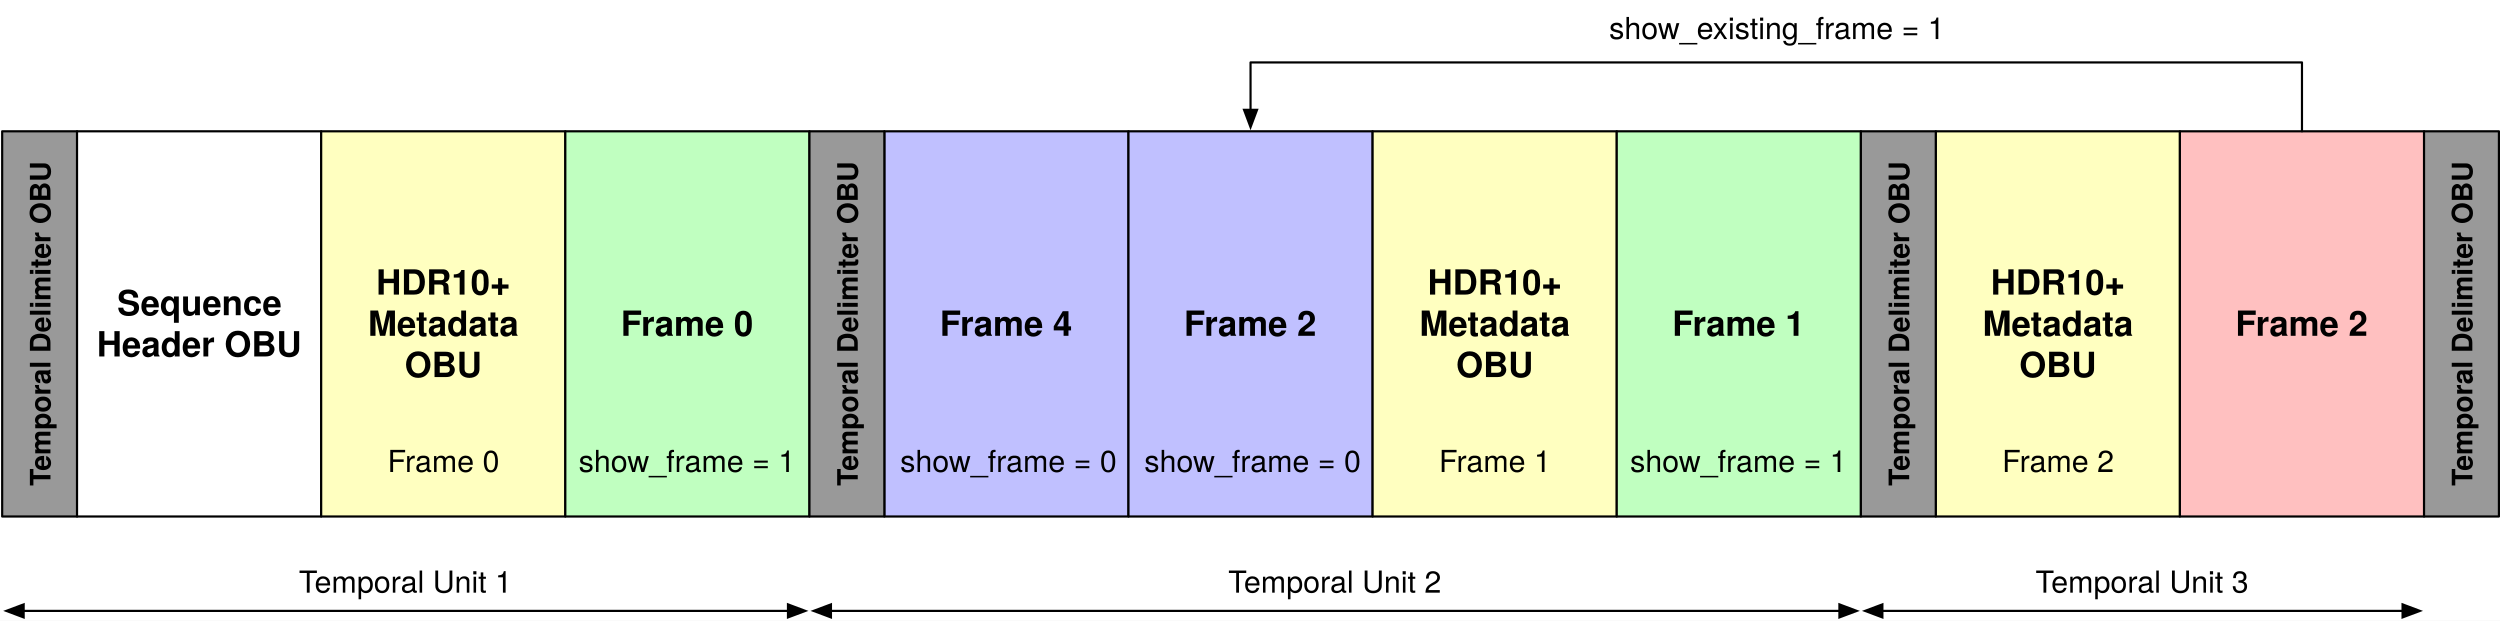
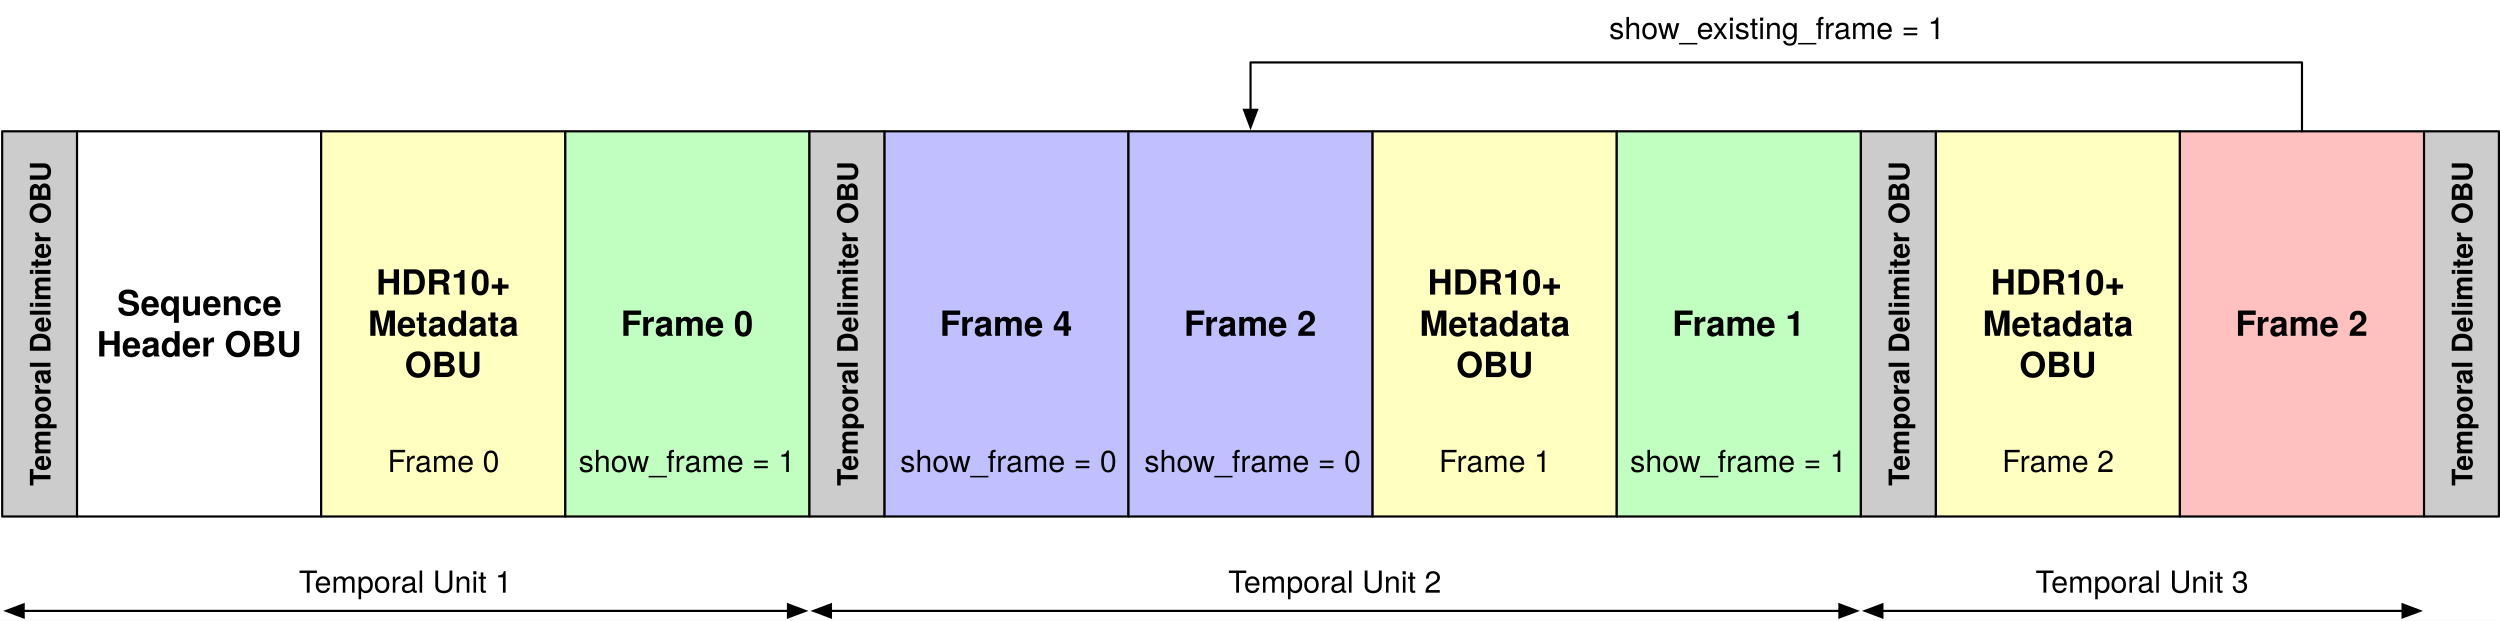
<svg xmlns="http://www.w3.org/2000/svg" version="1.1" viewBox="-89 143 1152 286" width="1152" height="286">
  <defs>
    <marker orient="auto" overflow="visible" markerUnits="strokeWidth" id="FilledArrow_Marker" stroke-linejoin="miter" stroke-miterlimit="10" viewBox="-1 -4 10 8" markerWidth="10" markerHeight="8" color="black">
      <g>
        <path d="M 8 0 L 0 -3 L 0 3 Z" fill="currentColor" stroke="currentColor" stroke-width="1" />
      </g>
    </marker>
    <marker orient="auto" overflow="visible" markerUnits="strokeWidth" id="FilledArrow_Marker_2" stroke-linejoin="miter" stroke-miterlimit="10" viewBox="-9 -4 10 8" markerWidth="10" markerHeight="8" color="black">
      <g>
        <path d="M -8 0 L 0 3 L 0 -3 Z" fill="currentColor" stroke="currentColor" stroke-width="1" />
      </g>
    </marker>
  </defs>
  <g id="Canvas_1" fill-opacity="1" stroke-opacity="1" stroke="none" stroke-dasharray="none" fill="none">
    <rect fill="white" x="-89" y="143" width="1152" height="286" />
    <g id="Canvas_1_Layer_1">
      <g id="Graphic_13">
-         <rect x="-88" y="203.5" width="34.5" height="177.5" fill="#999" />
+         <rect x="-88" y="203.5" width="34.5" height="177.5" fill="#ccc" />
        <rect x="-88" y="203.5" width="34.5" height="177.5" stroke="black" stroke-linecap="round" stroke-linejoin="round" stroke-width="1" />
        <text transform="translate(-78.75 366.8984) rotate(-90)" fill="black">
          <tspan font-family="Helvetica" font-weight="bold" font-size="13" fill="black" x="0" y="13">Temporal Delimiter OBU</tspan>
        </text>
      </g>
      <g id="Graphic_14">
        <rect x="-53.5" y="203.5" width="112.5" height="177.5" fill="white" />
        <rect x="-53.5" y="203.5" width="112.5" height="177.5" stroke="black" stroke-linecap="round" stroke-linejoin="round" stroke-width="1" />
        <text transform="translate(-48.5 273.25)" fill="black">
          <tspan font-family="Helvetica" font-weight="bold" font-size="16" fill="black" x="13.457" y="15">Sequence </tspan>
          <tspan font-family="Helvetica" font-weight="bold" font-size="16" fill="black" x="4.125" y="34">Header OBU</tspan>
        </text>
      </g>
      <g id="Graphic_15">
        <rect x="59" y="203.5" width="112.5" height="177.5" fill="#ffffc0" />
        <rect x="59" y="203.5" width="112.5" height="177.5" stroke="black" stroke-linecap="round" stroke-linejoin="round" stroke-width="1" />
        <text transform="translate(64 263.75)" fill="black">
          <tspan font-family="Helvetica" font-weight="bold" font-size="16" fill="black" x="20.348" y="15">HDR10+ </tspan>
          <tspan font-family="Helvetica" font-weight="bold" font-size="16" fill="black" x="16.574" y="34">Metadata </tspan>
          <tspan font-family="Helvetica" font-weight="bold" font-size="16" fill="black" x="33.473" y="53">OBU</tspan>
        </text>
      </g>
      <g id="Graphic_16">
        <rect x="171.5" y="203.5" width="112.5" height="177.5" fill="#c0ffc0" />
        <rect x="171.5" y="203.5" width="112.5" height="177.5" stroke="black" stroke-linecap="round" stroke-linejoin="round" stroke-width="1" />
        <text transform="translate(176.5 282.75)" fill="black">
          <tspan font-family="Helvetica" font-weight="bold" font-size="16" fill="black" x="20.566" y="15">Frame 0</tspan>
        </text>
      </g>
      <g id="Graphic_18">
        <rect x="318.5" y="203.5" width="112.5" height="177.5" fill="#c0c0ff" />
        <rect x="318.5" y="203.5" width="112.5" height="177.5" stroke="black" stroke-linecap="round" stroke-linejoin="round" stroke-width="1" />
        <text transform="translate(323.5 282.75)" fill="black">
          <tspan font-family="Helvetica" font-weight="bold" font-size="16" fill="black" x="20.566" y="15">Frame 4</tspan>
        </text>
      </g>
      <g id="Graphic_19">
        <rect x="431" y="203.5" width="112.5" height="177.5" fill="#c0c0ff" />
        <rect x="431" y="203.5" width="112.5" height="177.5" stroke="black" stroke-linecap="round" stroke-linejoin="round" stroke-width="1" />
        <text transform="translate(436 282.75)" fill="black">
          <tspan font-family="Helvetica" font-weight="bold" font-size="16" fill="black" x="20.566" y="15">Frame 2</tspan>
        </text>
      </g>
      <g id="Graphic_20">
        <rect x="543.5" y="203.5" width="112.5" height="177.5" fill="#ffffc0" />
        <rect x="543.5" y="203.5" width="112.5" height="177.5" stroke="black" stroke-linecap="round" stroke-linejoin="round" stroke-width="1" />
        <text transform="translate(548.5 263.75)" fill="black">
          <tspan font-family="Helvetica" font-weight="bold" font-size="16" fill="black" x="20.348" y="15">HDR10+ </tspan>
          <tspan font-family="Helvetica" font-weight="bold" font-size="16" fill="black" x="16.574" y="34">Metadata </tspan>
          <tspan font-family="Helvetica" font-weight="bold" font-size="16" fill="black" x="33.473" y="53">OBU</tspan>
        </text>
      </g>
      <g id="Graphic_21">
        <rect x="656" y="203.5" width="112.5" height="177.5" fill="#c0ffc0" />
        <rect x="656" y="203.5" width="112.5" height="177.5" stroke="black" stroke-linecap="round" stroke-linejoin="round" stroke-width="1" />
        <text transform="translate(661 282.75)" fill="black">
          <tspan font-family="Helvetica" font-weight="bold" font-size="16" fill="black" x="20.566" y="15">Frame 1</tspan>
        </text>
      </g>
      <g id="Graphic_23">
        <rect x="803" y="203.5" width="112.5" height="177.5" fill="#ffffc0" />
        <rect x="803" y="203.5" width="112.5" height="177.5" stroke="black" stroke-linecap="round" stroke-linejoin="round" stroke-width="1" />
        <text transform="translate(808 263.75)" fill="black">
          <tspan font-family="Helvetica" font-weight="bold" font-size="16" fill="black" x="20.348" y="15">HDR10+ </tspan>
          <tspan font-family="Helvetica" font-weight="bold" font-size="16" fill="black" x="16.574" y="34">Metadata </tspan>
          <tspan font-family="Helvetica" font-weight="bold" font-size="16" fill="black" x="33.473" y="53">OBU</tspan>
        </text>
      </g>
      <g id="Graphic_24">
        <rect x="915.5" y="203.5" width="112.5" height="177.5" fill="#ffc0c0" />
        <rect x="915.5" y="203.5" width="112.5" height="177.5" stroke="black" stroke-linecap="round" stroke-linejoin="round" stroke-width="1" />
        <text transform="translate(920.5 282.75)" fill="black">
          <tspan font-family="Helvetica" font-weight="bold" font-size="16" fill="black" x="20.566" y="15">Frame 2</tspan>
        </text>
      </g>
      <g id="Line_26">
        <line x1="-78.1" y1="424.5" x2="274.1" y2="424.5" marker-end="url(#FilledArrow_Marker)" marker-start="url(#FilledArrow_Marker_2)" stroke="black" stroke-linecap="round" stroke-linejoin="round" stroke-width="1" />
      </g>
      <g id="Line_27">
        <line x1="293.9" y1="424.5" x2="758.6" y2="424.5" marker-end="url(#FilledArrow_Marker)" marker-start="url(#FilledArrow_Marker_2)" stroke="black" stroke-linecap="round" stroke-linejoin="round" stroke-width="1" />
      </g>
      <g id="Line_28">
        <line x1="778.4" y1="424.5" x2="1018.1" y2="424.5" marker-end="url(#FilledArrow_Marker)" marker-start="url(#FilledArrow_Marker_2)" stroke="black" stroke-linecap="round" stroke-linejoin="round" stroke-width="1" />
      </g>
      <g id="Graphic_30">
        <text transform="translate(48.727 403.108)" fill="black">
          <tspan font-family="Helvetica Neue" font-size="14" fill="black" x="0" y="13">Temporal Unit 1</tspan>
        </text>
      </g>
      <g id="Graphic_31">
        <text transform="translate(476.977 403.108)" fill="black">
          <tspan font-family="Helvetica Neue" font-size="14" fill="black" x="0" y="13">Temporal Unit 2</tspan>
        </text>
      </g>
      <g id="Graphic_32">
        <text transform="translate(848.977 403.108)" fill="black">
          <tspan font-family="Helvetica Neue" font-size="14" fill="black" x="0" y="13">Temporal Unit 3</tspan>
        </text>
      </g>
      <g id="Graphic_33">
-         <rect x="284" y="203.5" width="34.5" height="177.5" fill="#999" />
+         <rect x="284" y="203.5" width="34.5" height="177.5" fill="#ccc" />
        <rect x="284" y="203.5" width="34.5" height="177.5" stroke="black" stroke-linecap="round" stroke-linejoin="round" stroke-width="1" />
        <text transform="translate(293.25 366.8984) rotate(-90)" fill="black">
          <tspan font-family="Helvetica" font-weight="bold" font-size="13" fill="black" x="0" y="13">Temporal Delimiter OBU</tspan>
        </text>
      </g>
      <g id="Graphic_34">
-         <rect x="768.5" y="203.5" width="34.5" height="177.5" fill="#999" />
+         <rect x="768.5" y="203.5" width="34.5" height="177.5" fill="#ccc" />
        <rect x="768.5" y="203.5" width="34.5" height="177.5" stroke="black" stroke-linecap="round" stroke-linejoin="round" stroke-width="1" />
        <text transform="translate(777.75 366.8984) rotate(-90)" fill="black">
          <tspan font-family="Helvetica" font-weight="bold" font-size="13" fill="black" x="0" y="13">Temporal Delimiter OBU</tspan>
        </text>
      </g>
      <g id="Graphic_35">
-         <rect x="1028" y="203.5" width="34.5" height="177.5" fill="#999" />
+         <rect x="1028" y="203.5" width="34.5" height="177.5" fill="#ccc" />
        <rect x="1028" y="203.5" width="34.5" height="177.5" stroke="black" stroke-linecap="round" stroke-linejoin="round" stroke-width="1" />
        <text transform="translate(1037.25 366.8984) rotate(-90)" fill="black">
          <tspan font-family="Helvetica" font-weight="bold" font-size="13" fill="black" x="0" y="13">Temporal Delimiter OBU</tspan>
        </text>
      </g>
      <g id="Graphic_36">
        <text transform="translate(89.574 347.5)" fill="black">
          <tspan font-family="Helvetica Neue" font-size="14" fill="black" x="0" y="13">Frame 0</tspan>
        </text>
      </g>
      <g id="Graphic_37">
        <text transform="translate(574.074 347.5)" fill="black">
          <tspan font-family="Helvetica Neue" font-size="14" fill="black" x="0" y="13">Frame 1</tspan>
        </text>
      </g>
      <g id="Graphic_38">
        <text transform="translate(833.574 347.5)" fill="black">
          <tspan font-family="Helvetica Neue" font-size="14" fill="black" x="0" y="13">Frame 2</tspan>
        </text>
      </g>
      <g id="Line_40">
        <path d="M 971.75 203.5 L 971.75 171.77 L 487.25 171.77 L 487.25 193.6" marker-end="url(#FilledArrow_Marker)" stroke="black" stroke-linecap="round" stroke-linejoin="round" stroke-width="1" />
      </g>
      <g id="Graphic_41">
        <text transform="translate(652.5 148)" fill="black">
          <tspan font-family="Helvetica Neue" font-size="14" fill="black" x="7247536e-19" y="13">show_existing_frame = 1</tspan>
        </text>
      </g>
      <g id="Graphic_42">
        <text transform="translate(177.658 347.5)" fill="black">
          <tspan font-family="Helvetica Neue" font-size="14" fill="black" x="5471179e-19" y="13">show_frame = 1</tspan>
        </text>
      </g>
      <g id="Graphic_43">
        <text transform="translate(662.158 347.5)" fill="black">
          <tspan font-family="Helvetica Neue" font-size="14" fill="black" x="5471179e-19" y="13">show_frame = 1</tspan>
        </text>
      </g>
      <g id="Graphic_44">
        <text transform="translate(325.816 347.5)" fill="black">
          <tspan font-family="Helvetica Neue" font-size="14" fill="black" x="5471179e-19" y="13">show_frame = 0</tspan>
        </text>
      </g>
      <g id="Graphic_45">
        <text transform="translate(438.316 347.5)" fill="black">
          <tspan font-family="Helvetica Neue" font-size="14" fill="black" x="5471179e-19" y="13">show_frame = 0</tspan>
        </text>
      </g>
    </g>
  </g>
</svg>
